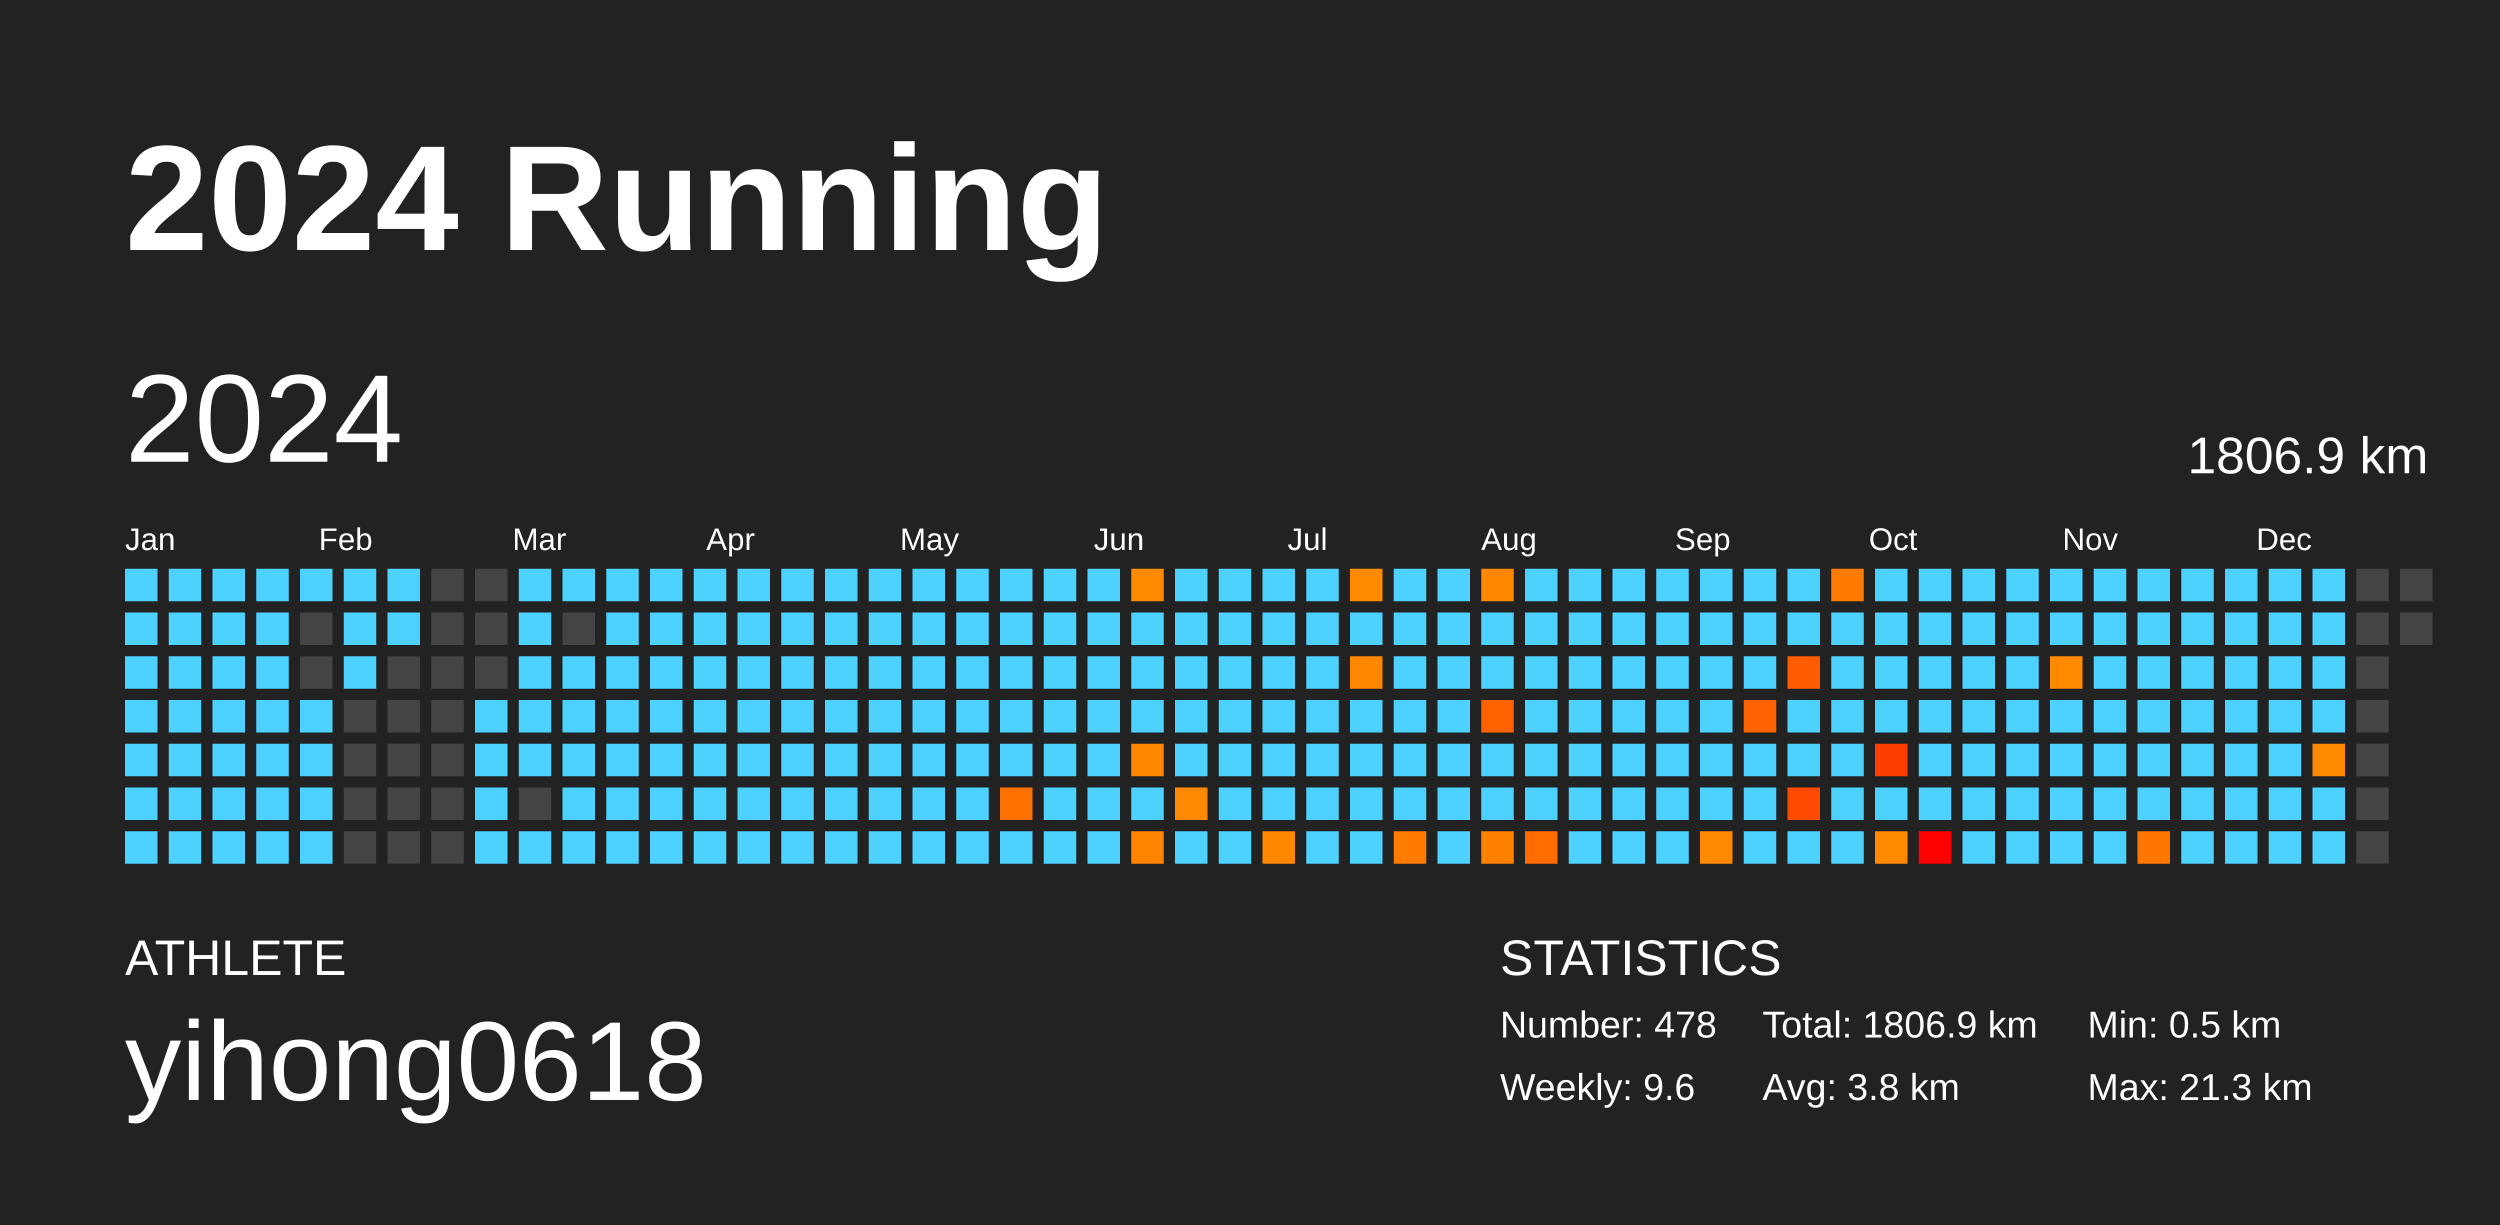
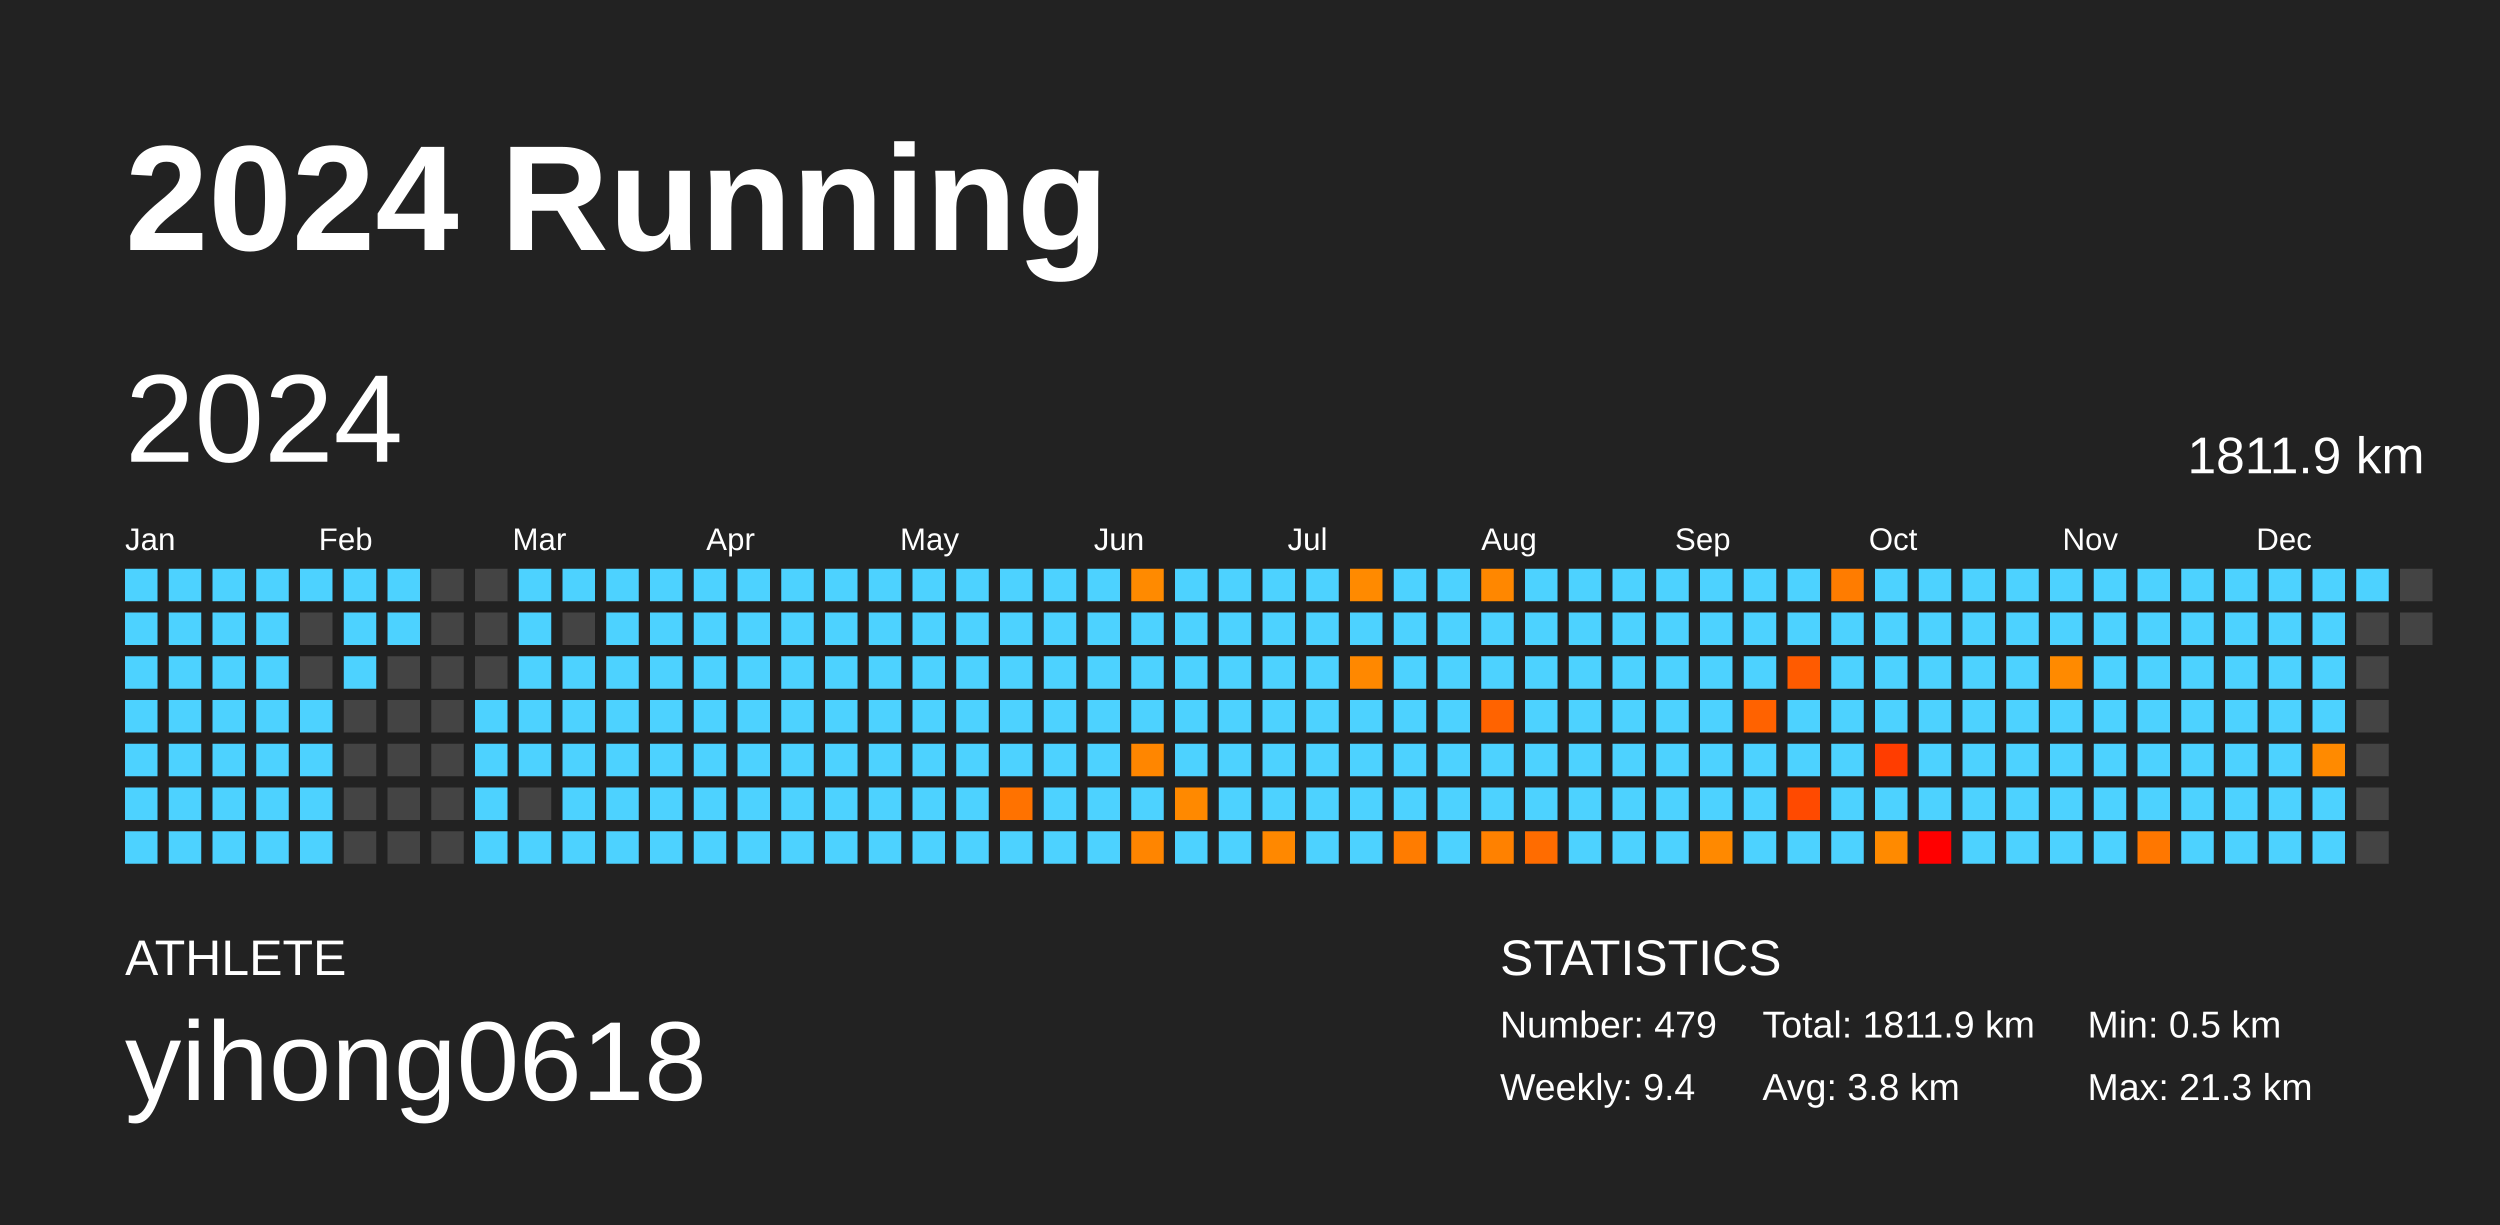
<svg xmlns="http://www.w3.org/2000/svg" baseProfile="full" height="98mm" version="1.1" viewBox="0,0,200,98" width="200mm">
  <defs />
  <rect fill="#222222" height="98" width="200" x="0" y="0" />
  <text fill="#FFFFFF" style="font-size:12px; font-family:Arial; font-weight:bold;" x="10" y="20">2024 Running</text>
  <text fill="#FFFFFF" style="font-size:4px; font-family:Arial" x="10" y="78">ATHLETE</text>
  <text fill="#FFFFFF" style="font-size:9px; font-family:Arial" x="10" y="88">yihong0618</text>
  <text fill="#FFFFFF" style="font-size:4px; font-family:Arial" x="120" y="78">STATISTICS</text>
-   <text fill="#FFFFFF" style="font-size:3px; font-family:Arial" x="120" y="83">Number: 478</text>
-   <text fill="#FFFFFF" style="font-size:3px; font-family:Arial" x="120" y="88">Weekly: 9.6</text>
-   <text fill="#FFFFFF" style="font-size:3px; font-family:Arial" x="141" y="83">Total: 1806.9 km</text>
+   <text fill="#FFFFFF" style="font-size:3px; font-family:Arial" x="120" y="83">Number: 479</text>
+   <text fill="#FFFFFF" style="font-size:3px; font-family:Arial" x="120" y="88">Weekly: 9.4</text>
+   <text fill="#FFFFFF" style="font-size:3px; font-family:Arial" x="141" y="83">Total: 1811.9 km</text>
  <text fill="#FFFFFF" style="font-size:3px; font-family:Arial" x="141" y="88">Avg: 3.8 km</text>
  <text fill="#FFFFFF" style="font-size:3px; font-family:Arial" x="167" y="83">Min: 0.5 km</text>
  <text fill="#FFFFFF" style="font-size:3px; font-family:Arial" x="167" y="88">Max: 21.3 km</text>
  <text dominant-baseline="hanging" fill="#FFFFFF" style="font-size:10.0px; font-family:Arial;" x="10" y="30">2024</text>
-   <text dominant-baseline="hanging" fill="#FFFFFF" style="font-size:4.125px; font-family:Arial;" x="175" y="35">1806.9 km</text>
+   <text dominant-baseline="hanging" fill="#FFFFFF" style="font-size:4.125px; font-family:Arial;" x="175" y="35">1811.9 km</text>
  <text fill="#FFFFFF" style="font-size:2.5px; font-family:Arial" x="10.0" y="44">Jan</text>
  <text fill="#FFFFFF" style="font-size:2.5px; font-family:Arial" x="25.5" y="44">Feb</text>
  <text fill="#FFFFFF" style="font-size:2.5px; font-family:Arial" x="41.0" y="44">Mar</text>
  <text fill="#FFFFFF" style="font-size:2.5px; font-family:Arial" x="56.5" y="44">Apr</text>
  <text fill="#FFFFFF" style="font-size:2.5px; font-family:Arial" x="72.0" y="44">May</text>
  <text fill="#FFFFFF" style="font-size:2.5px; font-family:Arial" x="87.5" y="44">Jun</text>
  <text fill="#FFFFFF" style="font-size:2.5px; font-family:Arial" x="103.0" y="44">Jul</text>
  <text fill="#FFFFFF" style="font-size:2.5px; font-family:Arial" x="118.5" y="44">Aug</text>
  <text fill="#FFFFFF" style="font-size:2.5px; font-family:Arial" x="134.0" y="44">Sep</text>
  <text fill="#FFFFFF" style="font-size:2.5px; font-family:Arial" x="149.5" y="44">Oct</text>
  <text fill="#FFFFFF" style="font-size:2.5px; font-family:Arial" x="165.0" y="44">Nov</text>
  <text fill="#FFFFFF" style="font-size:2.5px; font-family:Arial" x="180.5" y="44">Dec</text>
  <rect fill="#4dd2ff" height="2.6" width="2.6" x="10.0" y="45.5" />
  <rect fill="#4dd2ff" height="2.6" width="2.6" x="10.0" y="49.0" />
  <rect fill="#4dd2ff" height="2.6" width="2.6" x="10.0" y="52.5" />
  <rect fill="#4dd2ff" height="2.6" width="2.6" x="10.0" y="56.0" />
  <rect fill="#4dd2ff" height="2.6" width="2.6" x="10.0" y="59.5" />
  <rect fill="#4dd2ff" height="2.6" width="2.6" x="10.0" y="63.0" />
  <rect fill="#4dd2ff" height="2.6" width="2.6" x="10.0" y="66.5" />
  <rect fill="#4dd2ff" height="2.6" width="2.6" x="13.5" y="45.5" />
  <rect fill="#4dd2ff" height="2.6" width="2.6" x="13.5" y="49.0" />
  <rect fill="#4dd2ff" height="2.6" width="2.6" x="13.5" y="52.5" />
  <rect fill="#4dd2ff" height="2.6" width="2.6" x="13.5" y="56.0" />
  <rect fill="#4dd2ff" height="2.6" width="2.6" x="13.5" y="59.5" />
  <rect fill="#4dd2ff" height="2.6" width="2.6" x="13.5" y="63.0" />
  <rect fill="#4dd2ff" height="2.6" width="2.6" x="13.5" y="66.5" />
  <rect fill="#4dd2ff" height="2.6" width="2.6" x="17.0" y="45.5" />
  <rect fill="#4dd2ff" height="2.6" width="2.6" x="17.0" y="49.0" />
  <rect fill="#4dd2ff" height="2.6" width="2.6" x="17.0" y="52.5" />
  <rect fill="#4dd2ff" height="2.6" width="2.6" x="17.0" y="56.0" />
  <rect fill="#4dd2ff" height="2.6" width="2.6" x="17.0" y="59.5" />
  <rect fill="#4dd2ff" height="2.6" width="2.6" x="17.0" y="63.0" />
  <rect fill="#4dd2ff" height="2.6" width="2.6" x="17.0" y="66.5" />
  <rect fill="#4dd2ff" height="2.6" width="2.6" x="20.5" y="45.5" />
  <rect fill="#4dd2ff" height="2.6" width="2.6" x="20.5" y="49.0" />
  <rect fill="#4dd2ff" height="2.6" width="2.6" x="20.5" y="52.5" />
  <rect fill="#4dd2ff" height="2.6" width="2.6" x="20.5" y="56.0" />
  <rect fill="#4dd2ff" height="2.6" width="2.6" x="20.5" y="59.5" />
  <rect fill="#4dd2ff" height="2.6" width="2.6" x="20.5" y="63.0" />
  <rect fill="#4dd2ff" height="2.6" width="2.6" x="20.5" y="66.5" />
  <rect fill="#4dd2ff" height="2.6" width="2.6" x="24.0" y="45.5" />
  <rect fill="#444444" height="2.6" width="2.6" x="24.0" y="49.0" />
  <rect fill="#444444" height="2.6" width="2.6" x="24.0" y="52.5" />
  <rect fill="#4dd2ff" height="2.6" width="2.6" x="24.0" y="56.0" />
  <rect fill="#4dd2ff" height="2.6" width="2.6" x="24.0" y="59.5" />
  <rect fill="#4dd2ff" height="2.6" width="2.6" x="24.0" y="63.0" />
  <rect fill="#4dd2ff" height="2.6" width="2.6" x="24.0" y="66.5" />
  <rect fill="#4dd2ff" height="2.6" width="2.6" x="27.5" y="45.5" />
  <rect fill="#4dd2ff" height="2.6" width="2.6" x="27.5" y="49.0" />
  <rect fill="#4dd2ff" height="2.6" width="2.6" x="27.5" y="52.5" />
  <rect fill="#444444" height="2.6" width="2.6" x="27.5" y="56.0" />
  <rect fill="#444444" height="2.6" width="2.6" x="27.5" y="59.5" />
  <rect fill="#444444" height="2.6" width="2.6" x="27.5" y="63.0" />
  <rect fill="#444444" height="2.6" width="2.6" x="27.5" y="66.5" />
  <rect fill="#4dd2ff" height="2.6" width="2.6" x="31.0" y="45.5" />
  <rect fill="#4dd2ff" height="2.6" width="2.6" x="31.0" y="49.0" />
  <rect fill="#444444" height="2.6" width="2.6" x="31.0" y="52.5" />
  <rect fill="#444444" height="2.6" width="2.6" x="31.0" y="56.0" />
  <rect fill="#444444" height="2.6" width="2.6" x="31.0" y="59.5" />
  <rect fill="#444444" height="2.6" width="2.6" x="31.0" y="63.0" />
  <rect fill="#444444" height="2.6" width="2.6" x="31.0" y="66.5" />
  <rect fill="#444444" height="2.6" width="2.6" x="34.5" y="45.5" />
  <rect fill="#444444" height="2.6" width="2.6" x="34.5" y="49.0" />
  <rect fill="#444444" height="2.6" width="2.6" x="34.5" y="52.5" />
  <rect fill="#444444" height="2.6" width="2.6" x="34.5" y="56.0" />
  <rect fill="#444444" height="2.6" width="2.6" x="34.5" y="59.5" />
  <rect fill="#444444" height="2.6" width="2.6" x="34.5" y="63.0" />
  <rect fill="#444444" height="2.6" width="2.6" x="34.5" y="66.5" />
  <rect fill="#444444" height="2.6" width="2.6" x="38.0" y="45.5" />
  <rect fill="#444444" height="2.6" width="2.6" x="38.0" y="49.0" />
  <rect fill="#444444" height="2.6" width="2.6" x="38.0" y="52.5" />
  <rect fill="#4dd2ff" height="2.6" width="2.6" x="38.0" y="56.0" />
  <rect fill="#4dd2ff" height="2.6" width="2.6" x="38.0" y="59.5" />
  <rect fill="#4dd2ff" height="2.6" width="2.6" x="38.0" y="63.0" />
  <rect fill="#4dd2ff" height="2.6" width="2.6" x="38.0" y="66.5" />
  <rect fill="#4dd2ff" height="2.6" width="2.6" x="41.5" y="45.5" />
  <rect fill="#4dd2ff" height="2.6" width="2.6" x="41.5" y="49.0" />
  <rect fill="#4dd2ff" height="2.6" width="2.6" x="41.5" y="52.5" />
  <rect fill="#4dd2ff" height="2.6" width="2.6" x="41.5" y="56.0" />
  <rect fill="#4dd2ff" height="2.6" width="2.6" x="41.5" y="59.5" />
  <rect fill="#444444" height="2.6" width="2.6" x="41.5" y="63.0" />
  <rect fill="#4dd2ff" height="2.6" width="2.6" x="41.5" y="66.5" />
  <rect fill="#4dd2ff" height="2.6" width="2.6" x="45.0" y="45.5" />
  <rect fill="#444444" height="2.6" width="2.6" x="45.0" y="49.0" />
  <rect fill="#4dd2ff" height="2.6" width="2.6" x="45.0" y="52.5" />
  <rect fill="#4dd2ff" height="2.6" width="2.6" x="45.0" y="56.0" />
  <rect fill="#4dd2ff" height="2.6" width="2.6" x="45.0" y="59.5" />
  <rect fill="#4dd2ff" height="2.6" width="2.6" x="45.0" y="63.0" />
  <rect fill="#4dd2ff" height="2.6" width="2.6" x="45.0" y="66.5" />
  <rect fill="#4dd2ff" height="2.6" width="2.6" x="48.5" y="45.5" />
  <rect fill="#4dd2ff" height="2.6" width="2.6" x="48.5" y="49.0" />
  <rect fill="#4dd2ff" height="2.6" width="2.6" x="48.5" y="52.5" />
  <rect fill="#4dd2ff" height="2.6" width="2.6" x="48.5" y="56.0" />
  <rect fill="#4dd2ff" height="2.6" width="2.6" x="48.5" y="59.5" />
  <rect fill="#4dd2ff" height="2.6" width="2.6" x="48.5" y="63.0" />
  <rect fill="#4dd2ff" height="2.6" width="2.6" x="48.5" y="66.5" />
  <rect fill="#4dd2ff" height="2.6" width="2.6" x="52.0" y="45.5" />
  <rect fill="#4dd2ff" height="2.6" width="2.6" x="52.0" y="49.0" />
  <rect fill="#4dd2ff" height="2.6" width="2.6" x="52.0" y="52.5" />
  <rect fill="#4dd2ff" height="2.6" width="2.6" x="52.0" y="56.0" />
  <rect fill="#4dd2ff" height="2.6" width="2.6" x="52.0" y="59.5" />
  <rect fill="#4dd2ff" height="2.6" width="2.6" x="52.0" y="63.0" />
  <rect fill="#4dd2ff" height="2.6" width="2.6" x="52.0" y="66.5" />
  <rect fill="#4dd2ff" height="2.6" width="2.6" x="55.5" y="45.5" />
  <rect fill="#4dd2ff" height="2.6" width="2.6" x="55.5" y="49.0" />
  <rect fill="#4dd2ff" height="2.6" width="2.6" x="55.5" y="52.5" />
  <rect fill="#4dd2ff" height="2.6" width="2.6" x="55.5" y="56.0" />
  <rect fill="#4dd2ff" height="2.6" width="2.6" x="55.5" y="59.5" />
  <rect fill="#4dd2ff" height="2.6" width="2.6" x="55.5" y="63.0" />
  <rect fill="#4dd2ff" height="2.6" width="2.6" x="55.5" y="66.5" />
  <rect fill="#4dd2ff" height="2.6" width="2.6" x="59.0" y="45.5" />
  <rect fill="#4dd2ff" height="2.6" width="2.6" x="59.0" y="49.0" />
  <rect fill="#4dd2ff" height="2.6" width="2.6" x="59.0" y="52.5" />
  <rect fill="#4dd2ff" height="2.6" width="2.6" x="59.0" y="56.0" />
  <rect fill="#4dd2ff" height="2.6" width="2.6" x="59.0" y="59.5" />
  <rect fill="#4dd2ff" height="2.6" width="2.6" x="59.0" y="63.0" />
  <rect fill="#4dd2ff" height="2.6" width="2.6" x="59.0" y="66.5" />
  <rect fill="#4dd2ff" height="2.6" width="2.6" x="62.5" y="45.5" />
  <rect fill="#4dd2ff" height="2.6" width="2.6" x="62.5" y="49.0" />
  <rect fill="#4dd2ff" height="2.6" width="2.6" x="62.5" y="52.5" />
  <rect fill="#4dd2ff" height="2.6" width="2.6" x="62.5" y="56.0" />
  <rect fill="#4dd2ff" height="2.6" width="2.6" x="62.5" y="59.5" />
  <rect fill="#4dd2ff" height="2.6" width="2.6" x="62.5" y="63.0" />
  <rect fill="#4dd2ff" height="2.6" width="2.6" x="62.5" y="66.5" />
  <rect fill="#4dd2ff" height="2.6" width="2.6" x="66.0" y="45.5" />
  <rect fill="#4dd2ff" height="2.6" width="2.6" x="66.0" y="49.0" />
  <rect fill="#4dd2ff" height="2.6" width="2.6" x="66.0" y="52.5" />
  <rect fill="#4dd2ff" height="2.6" width="2.6" x="66.0" y="56.0" />
  <rect fill="#4dd2ff" height="2.6" width="2.6" x="66.0" y="59.5" />
  <rect fill="#4dd2ff" height="2.6" width="2.6" x="66.0" y="63.0" />
  <rect fill="#4dd2ff" height="2.6" width="2.6" x="66.0" y="66.5" />
  <rect fill="#4dd2ff" height="2.6" width="2.6" x="69.5" y="45.5" />
  <rect fill="#4dd2ff" height="2.6" width="2.6" x="69.5" y="49.0" />
  <rect fill="#4dd2ff" height="2.6" width="2.6" x="69.5" y="52.5" />
  <rect fill="#4dd2ff" height="2.6" width="2.6" x="69.5" y="56.0" />
  <rect fill="#4dd2ff" height="2.6" width="2.6" x="69.5" y="59.5" />
  <rect fill="#4dd2ff" height="2.6" width="2.6" x="69.5" y="63.0" />
  <rect fill="#4dd2ff" height="2.6" width="2.6" x="69.5" y="66.5" />
  <rect fill="#4dd2ff" height="2.6" width="2.6" x="73.0" y="45.5" />
  <rect fill="#4dd2ff" height="2.6" width="2.6" x="73.0" y="49.0" />
  <rect fill="#4dd2ff" height="2.6" width="2.6" x="73.0" y="52.5" />
  <rect fill="#4dd2ff" height="2.6" width="2.6" x="73.0" y="56.0" />
  <rect fill="#4dd2ff" height="2.6" width="2.6" x="73.0" y="59.5" />
  <rect fill="#4dd2ff" height="2.6" width="2.6" x="73.0" y="63.0" />
  <rect fill="#4dd2ff" height="2.6" width="2.6" x="73.0" y="66.5" />
  <rect fill="#4dd2ff" height="2.6" width="2.6" x="76.5" y="45.5" />
  <rect fill="#4dd2ff" height="2.6" width="2.6" x="76.5" y="49.0" />
  <rect fill="#4dd2ff" height="2.6" width="2.6" x="76.5" y="52.5" />
  <rect fill="#4dd2ff" height="2.6" width="2.6" x="76.5" y="56.0" />
  <rect fill="#4dd2ff" height="2.6" width="2.6" x="76.5" y="59.5" />
  <rect fill="#4dd2ff" height="2.6" width="2.6" x="76.5" y="63.0" />
  <rect fill="#4dd2ff" height="2.6" width="2.6" x="76.5" y="66.5" />
  <rect fill="#4dd2ff" height="2.6" width="2.6" x="80.0" y="45.5" />
  <rect fill="#4dd2ff" height="2.6" width="2.6" x="80.0" y="49.0" />
  <rect fill="#4dd2ff" height="2.6" width="2.6" x="80.0" y="52.5" />
  <rect fill="#4dd2ff" height="2.6" width="2.6" x="80.0" y="56.0" />
  <rect fill="#4dd2ff" height="2.6" width="2.6" x="80.0" y="59.5" />
  <rect fill="#ff7200" height="2.6" width="2.6" x="80.0" y="63.0" />
  <rect fill="#4dd2ff" height="2.6" width="2.6" x="80.0" y="66.5" />
  <rect fill="#4dd2ff" height="2.6" width="2.6" x="83.5" y="45.5" />
  <rect fill="#4dd2ff" height="2.6" width="2.6" x="83.5" y="49.0" />
  <rect fill="#4dd2ff" height="2.6" width="2.6" x="83.5" y="52.5" />
  <rect fill="#4dd2ff" height="2.6" width="2.6" x="83.5" y="56.0" />
  <rect fill="#4dd2ff" height="2.6" width="2.6" x="83.5" y="59.5" />
  <rect fill="#4dd2ff" height="2.6" width="2.6" x="83.5" y="63.0" />
  <rect fill="#4dd2ff" height="2.6" width="2.6" x="83.5" y="66.5" />
  <rect fill="#4dd2ff" height="2.6" width="2.6" x="87.0" y="45.5" />
  <rect fill="#4dd2ff" height="2.6" width="2.6" x="87.0" y="49.0" />
  <rect fill="#4dd2ff" height="2.6" width="2.6" x="87.0" y="52.5" />
  <rect fill="#4dd2ff" height="2.6" width="2.6" x="87.0" y="56.0" />
  <rect fill="#4dd2ff" height="2.6" width="2.6" x="87.0" y="59.5" />
  <rect fill="#4dd2ff" height="2.6" width="2.6" x="87.0" y="63.0" />
  <rect fill="#4dd2ff" height="2.6" width="2.6" x="87.0" y="66.5" />
  <rect fill="#ff8a00" height="2.6" width="2.6" x="90.5" y="45.5" />
  <rect fill="#4dd2ff" height="2.6" width="2.6" x="90.5" y="49.0" />
  <rect fill="#4dd2ff" height="2.6" width="2.6" x="90.5" y="52.5" />
  <rect fill="#4dd2ff" height="2.6" width="2.6" x="90.5" y="56.0" />
  <rect fill="#ff8600" height="2.6" width="2.6" x="90.5" y="59.5" />
  <rect fill="#4dd2ff" height="2.6" width="2.6" x="90.5" y="63.0" />
  <rect fill="#ff8500" height="2.6" width="2.6" x="90.5" y="66.5" />
  <rect fill="#4dd2ff" height="2.6" width="2.6" x="94.0" y="45.5" />
  <rect fill="#4dd2ff" height="2.6" width="2.6" x="94.0" y="49.0" />
  <rect fill="#4dd2ff" height="2.6" width="2.6" x="94.0" y="52.5" />
  <rect fill="#4dd2ff" height="2.6" width="2.6" x="94.0" y="56.0" />
  <rect fill="#4dd2ff" height="2.6" width="2.6" x="94.0" y="59.5" />
  <rect fill="#ff8900" height="2.6" width="2.6" x="94.0" y="63.0" />
  <rect fill="#4dd2ff" height="2.6" width="2.6" x="94.0" y="66.5" />
  <rect fill="#4dd2ff" height="2.6" width="2.6" x="97.5" y="45.5" />
  <rect fill="#4dd2ff" height="2.6" width="2.6" x="97.5" y="49.0" />
  <rect fill="#4dd2ff" height="2.6" width="2.6" x="97.5" y="52.5" />
  <rect fill="#4dd2ff" height="2.6" width="2.6" x="97.5" y="56.0" />
  <rect fill="#4dd2ff" height="2.6" width="2.6" x="97.5" y="59.5" />
  <rect fill="#4dd2ff" height="2.6" width="2.6" x="97.5" y="63.0" />
  <rect fill="#4dd2ff" height="2.6" width="2.6" x="97.5" y="66.5" />
  <rect fill="#4dd2ff" height="2.6" width="2.6" x="101.0" y="45.5" />
  <rect fill="#4dd2ff" height="2.6" width="2.6" x="101.0" y="49.0" />
  <rect fill="#4dd2ff" height="2.6" width="2.6" x="101.0" y="52.5" />
  <rect fill="#4dd2ff" height="2.6" width="2.6" x="101.0" y="56.0" />
  <rect fill="#4dd2ff" height="2.6" width="2.6" x="101.0" y="59.5" />
  <rect fill="#4dd2ff" height="2.6" width="2.6" x="101.0" y="63.0" />
  <rect fill="#ff8800" height="2.6" width="2.6" x="101.0" y="66.5" />
  <rect fill="#4dd2ff" height="2.6" width="2.6" x="104.5" y="45.5" />
  <rect fill="#4dd2ff" height="2.6" width="2.6" x="104.5" y="49.0" />
  <rect fill="#4dd2ff" height="2.6" width="2.6" x="104.5" y="52.5" />
  <rect fill="#4dd2ff" height="2.6" width="2.6" x="104.5" y="56.0" />
  <rect fill="#4dd2ff" height="2.6" width="2.6" x="104.5" y="59.5" />
  <rect fill="#4dd2ff" height="2.6" width="2.6" x="104.5" y="63.0" />
  <rect fill="#4dd2ff" height="2.6" width="2.6" x="104.5" y="66.5" />
  <rect fill="#ff8a00" height="2.6" width="2.6" x="108.0" y="45.5" />
  <rect fill="#4dd2ff" height="2.6" width="2.6" x="108.0" y="49.0" />
  <rect fill="#ff8800" height="2.6" width="2.6" x="108.0" y="52.5" />
  <rect fill="#4dd2ff" height="2.6" width="2.6" x="108.0" y="56.0" />
  <rect fill="#4dd2ff" height="2.6" width="2.6" x="108.0" y="59.5" />
  <rect fill="#4dd2ff" height="2.6" width="2.6" x="108.0" y="63.0" />
  <rect fill="#4dd2ff" height="2.6" width="2.6" x="108.0" y="66.5" />
  <rect fill="#4dd2ff" height="2.6" width="2.6" x="111.5" y="45.5" />
  <rect fill="#4dd2ff" height="2.6" width="2.6" x="111.5" y="49.0" />
  <rect fill="#4dd2ff" height="2.6" width="2.6" x="111.5" y="52.5" />
  <rect fill="#4dd2ff" height="2.6" width="2.6" x="111.5" y="56.0" />
  <rect fill="#4dd2ff" height="2.6" width="2.6" x="111.5" y="59.5" />
  <rect fill="#4dd2ff" height="2.6" width="2.6" x="111.5" y="63.0" />
  <rect fill="#ff7c00" height="2.6" width="2.6" x="111.5" y="66.5" />
  <rect fill="#4dd2ff" height="2.6" width="2.6" x="115.0" y="45.5" />
  <rect fill="#4dd2ff" height="2.6" width="2.6" x="115.0" y="49.0" />
  <rect fill="#4dd2ff" height="2.6" width="2.6" x="115.0" y="52.5" />
  <rect fill="#4dd2ff" height="2.6" width="2.6" x="115.0" y="56.0" />
  <rect fill="#4dd2ff" height="2.6" width="2.6" x="115.0" y="59.5" />
  <rect fill="#4dd2ff" height="2.6" width="2.6" x="115.0" y="63.0" />
  <rect fill="#4dd2ff" height="2.6" width="2.6" x="115.0" y="66.5" />
  <rect fill="#ff8700" height="2.6" width="2.6" x="118.5" y="45.5" />
  <rect fill="#4dd2ff" height="2.6" width="2.6" x="118.5" y="49.0" />
  <rect fill="#4dd2ff" height="2.6" width="2.6" x="118.5" y="52.5" />
  <rect fill="#ff6300" height="2.6" width="2.6" x="118.5" y="56.0" />
  <rect fill="#4dd2ff" height="2.6" width="2.6" x="118.5" y="59.5" />
  <rect fill="#4dd2ff" height="2.6" width="2.6" x="118.5" y="63.0" />
  <rect fill="#ff8100" height="2.6" width="2.6" x="118.5" y="66.5" />
  <rect fill="#4dd2ff" height="2.6" width="2.6" x="122.0" y="45.5" />
  <rect fill="#4dd2ff" height="2.6" width="2.6" x="122.0" y="49.0" />
  <rect fill="#4dd2ff" height="2.6" width="2.6" x="122.0" y="52.5" />
  <rect fill="#4dd2ff" height="2.6" width="2.6" x="122.0" y="56.0" />
  <rect fill="#4dd2ff" height="2.6" width="2.6" x="122.0" y="59.5" />
  <rect fill="#4dd2ff" height="2.6" width="2.6" x="122.0" y="63.0" />
  <rect fill="#ff6c00" height="2.6" width="2.6" x="122.0" y="66.5" />
  <rect fill="#4dd2ff" height="2.6" width="2.6" x="125.5" y="45.5" />
  <rect fill="#4dd2ff" height="2.6" width="2.6" x="125.5" y="49.0" />
  <rect fill="#4dd2ff" height="2.6" width="2.6" x="125.5" y="52.5" />
  <rect fill="#4dd2ff" height="2.6" width="2.6" x="125.5" y="56.0" />
  <rect fill="#4dd2ff" height="2.6" width="2.6" x="125.5" y="59.5" />
  <rect fill="#4dd2ff" height="2.6" width="2.6" x="125.5" y="63.0" />
  <rect fill="#4dd2ff" height="2.6" width="2.6" x="125.5" y="66.5" />
  <rect fill="#4dd2ff" height="2.6" width="2.6" x="129.0" y="45.5" />
  <rect fill="#4dd2ff" height="2.6" width="2.6" x="129.0" y="49.0" />
  <rect fill="#4dd2ff" height="2.6" width="2.6" x="129.0" y="52.5" />
  <rect fill="#4dd2ff" height="2.6" width="2.6" x="129.0" y="56.0" />
  <rect fill="#4dd2ff" height="2.6" width="2.6" x="129.0" y="59.5" />
  <rect fill="#4dd2ff" height="2.6" width="2.6" x="129.0" y="63.0" />
  <rect fill="#4dd2ff" height="2.6" width="2.6" x="129.0" y="66.5" />
  <rect fill="#4dd2ff" height="2.6" width="2.6" x="132.5" y="45.5" />
  <rect fill="#4dd2ff" height="2.6" width="2.6" x="132.5" y="49.0" />
  <rect fill="#4dd2ff" height="2.6" width="2.6" x="132.5" y="52.5" />
  <rect fill="#4dd2ff" height="2.6" width="2.6" x="132.5" y="56.0" />
  <rect fill="#4dd2ff" height="2.6" width="2.6" x="132.5" y="59.5" />
  <rect fill="#4dd2ff" height="2.6" width="2.6" x="132.5" y="63.0" />
  <rect fill="#4dd2ff" height="2.6" width="2.6" x="132.5" y="66.5" />
  <rect fill="#4dd2ff" height="2.6" width="2.6" x="136.0" y="45.5" />
  <rect fill="#4dd2ff" height="2.6" width="2.6" x="136.0" y="49.0" />
  <rect fill="#4dd2ff" height="2.6" width="2.6" x="136.0" y="52.5" />
  <rect fill="#4dd2ff" height="2.6" width="2.6" x="136.0" y="56.0" />
  <rect fill="#4dd2ff" height="2.6" width="2.6" x="136.0" y="59.5" />
  <rect fill="#4dd2ff" height="2.6" width="2.6" x="136.0" y="63.0" />
  <rect fill="#ff8900" height="2.6" width="2.6" x="136.0" y="66.5" />
  <rect fill="#4dd2ff" height="2.6" width="2.6" x="139.5" y="45.5" />
  <rect fill="#4dd2ff" height="2.6" width="2.6" x="139.5" y="49.0" />
  <rect fill="#4dd2ff" height="2.6" width="2.6" x="139.5" y="52.5" />
  <rect fill="#ff6200" height="2.6" width="2.6" x="139.5" y="56.0" />
  <rect fill="#4dd2ff" height="2.6" width="2.6" x="139.5" y="59.5" />
  <rect fill="#4dd2ff" height="2.6" width="2.6" x="139.5" y="63.0" />
  <rect fill="#4dd2ff" height="2.6" width="2.6" x="139.5" y="66.5" />
  <rect fill="#4dd2ff" height="2.6" width="2.6" x="143.0" y="45.5" />
  <rect fill="#4dd2ff" height="2.6" width="2.6" x="143.0" y="49.0" />
  <rect fill="#ff5b00" height="2.6" width="2.6" x="143.0" y="52.5" />
  <rect fill="#4dd2ff" height="2.6" width="2.6" x="143.0" y="56.0" />
  <rect fill="#4dd2ff" height="2.6" width="2.6" x="143.0" y="59.5" />
  <rect fill="#ff4a00" height="2.6" width="2.6" x="143.0" y="63.0" />
  <rect fill="#4dd2ff" height="2.6" width="2.6" x="143.0" y="66.5" />
  <rect fill="#ff7c00" height="2.6" width="2.6" x="146.5" y="45.5" />
  <rect fill="#4dd2ff" height="2.6" width="2.6" x="146.5" y="49.0" />
  <rect fill="#4dd2ff" height="2.6" width="2.6" x="146.5" y="52.5" />
  <rect fill="#4dd2ff" height="2.6" width="2.6" x="146.5" y="56.0" />
  <rect fill="#4dd2ff" height="2.6" width="2.6" x="146.5" y="59.5" />
  <rect fill="#4dd2ff" height="2.6" width="2.6" x="146.5" y="63.0" />
  <rect fill="#4dd2ff" height="2.6" width="2.6" x="146.5" y="66.5" />
  <rect fill="#4dd2ff" height="2.6" width="2.6" x="150.0" y="45.5" />
  <rect fill="#4dd2ff" height="2.6" width="2.6" x="150.0" y="49.0" />
  <rect fill="#4dd2ff" height="2.6" width="2.6" x="150.0" y="52.5" />
  <rect fill="#4dd2ff" height="2.6" width="2.6" x="150.0" y="56.0" />
  <rect fill="#ff3d00" height="2.6" width="2.6" x="150.0" y="59.5" />
  <rect fill="#4dd2ff" height="2.6" width="2.6" x="150.0" y="63.0" />
  <rect fill="#ff8a00" height="2.6" width="2.6" x="150.0" y="66.5" />
  <rect fill="#4dd2ff" height="2.6" width="2.6" x="153.5" y="45.5" />
  <rect fill="#4dd2ff" height="2.6" width="2.6" x="153.5" y="49.0" />
  <rect fill="#4dd2ff" height="2.6" width="2.6" x="153.5" y="52.5" />
  <rect fill="#4dd2ff" height="2.6" width="2.6" x="153.5" y="56.0" />
  <rect fill="#4dd2ff" height="2.6" width="2.6" x="153.5" y="59.5" />
  <rect fill="#4dd2ff" height="2.6" width="2.6" x="153.5" y="63.0" />
  <rect fill="red" height="2.6" width="2.6" x="153.5" y="66.5" />
  <rect fill="#4dd2ff" height="2.6" width="2.6" x="157.0" y="45.5" />
  <rect fill="#4dd2ff" height="2.6" width="2.6" x="157.0" y="49.0" />
  <rect fill="#4dd2ff" height="2.6" width="2.6" x="157.0" y="52.5" />
  <rect fill="#4dd2ff" height="2.6" width="2.6" x="157.0" y="56.0" />
  <rect fill="#4dd2ff" height="2.6" width="2.6" x="157.0" y="59.5" />
  <rect fill="#4dd2ff" height="2.6" width="2.6" x="157.0" y="63.0" />
  <rect fill="#4dd2ff" height="2.6" width="2.6" x="157.0" y="66.5" />
  <rect fill="#4dd2ff" height="2.6" width="2.6" x="160.5" y="45.5" />
  <rect fill="#4dd2ff" height="2.6" width="2.6" x="160.5" y="49.0" />
  <rect fill="#4dd2ff" height="2.6" width="2.6" x="160.5" y="52.5" />
  <rect fill="#4dd2ff" height="2.6" width="2.6" x="160.5" y="56.0" />
  <rect fill="#4dd2ff" height="2.6" width="2.6" x="160.5" y="59.5" />
  <rect fill="#4dd2ff" height="2.6" width="2.6" x="160.5" y="63.0" />
  <rect fill="#4dd2ff" height="2.6" width="2.6" x="160.5" y="66.5" />
  <rect fill="#4dd2ff" height="2.6" width="2.6" x="164.0" y="45.5" />
  <rect fill="#4dd2ff" height="2.6" width="2.6" x="164.0" y="49.0" />
  <rect fill="#ff8a00" height="2.6" width="2.6" x="164.0" y="52.5" />
  <rect fill="#4dd2ff" height="2.6" width="2.6" x="164.0" y="56.0" />
  <rect fill="#4dd2ff" height="2.6" width="2.6" x="164.0" y="59.5" />
  <rect fill="#4dd2ff" height="2.6" width="2.6" x="164.0" y="63.0" />
  <rect fill="#4dd2ff" height="2.6" width="2.6" x="164.0" y="66.5" />
  <rect fill="#4dd2ff" height="2.6" width="2.6" x="167.5" y="45.5" />
  <rect fill="#4dd2ff" height="2.6" width="2.6" x="167.5" y="49.0" />
  <rect fill="#4dd2ff" height="2.6" width="2.6" x="167.5" y="52.5" />
  <rect fill="#4dd2ff" height="2.6" width="2.6" x="167.5" y="56.0" />
  <rect fill="#4dd2ff" height="2.6" width="2.6" x="167.5" y="59.5" />
  <rect fill="#4dd2ff" height="2.6" width="2.6" x="167.5" y="63.0" />
  <rect fill="#4dd2ff" height="2.6" width="2.6" x="167.5" y="66.5" />
  <rect fill="#4dd2ff" height="2.6" width="2.6" x="171.0" y="45.5" />
  <rect fill="#4dd2ff" height="2.6" width="2.6" x="171.0" y="49.0" />
  <rect fill="#4dd2ff" height="2.6" width="2.6" x="171.0" y="52.5" />
  <rect fill="#4dd2ff" height="2.6" width="2.6" x="171.0" y="56.0" />
  <rect fill="#4dd2ff" height="2.6" width="2.6" x="171.0" y="59.5" />
  <rect fill="#4dd2ff" height="2.6" width="2.6" x="171.0" y="63.0" />
  <rect fill="#ff7700" height="2.6" width="2.6" x="171.0" y="66.5" />
  <rect fill="#4dd2ff" height="2.6" width="2.6" x="174.5" y="45.5" />
  <rect fill="#4dd2ff" height="2.6" width="2.6" x="174.5" y="49.0" />
  <rect fill="#4dd2ff" height="2.6" width="2.6" x="174.5" y="52.5" />
  <rect fill="#4dd2ff" height="2.6" width="2.6" x="174.5" y="56.0" />
  <rect fill="#4dd2ff" height="2.6" width="2.6" x="174.5" y="59.5" />
  <rect fill="#4dd2ff" height="2.6" width="2.6" x="174.5" y="63.0" />
  <rect fill="#4dd2ff" height="2.6" width="2.6" x="174.5" y="66.5" />
  <rect fill="#4dd2ff" height="2.6" width="2.6" x="178.0" y="45.5" />
  <rect fill="#4dd2ff" height="2.6" width="2.6" x="178.0" y="49.0" />
  <rect fill="#4dd2ff" height="2.6" width="2.6" x="178.0" y="52.5" />
  <rect fill="#4dd2ff" height="2.6" width="2.6" x="178.0" y="56.0" />
  <rect fill="#4dd2ff" height="2.6" width="2.6" x="178.0" y="59.5" />
  <rect fill="#4dd2ff" height="2.6" width="2.6" x="178.0" y="63.0" />
  <rect fill="#4dd2ff" height="2.6" width="2.6" x="178.0" y="66.5" />
  <rect fill="#4dd2ff" height="2.6" width="2.6" x="181.5" y="45.5" />
  <rect fill="#4dd2ff" height="2.6" width="2.6" x="181.5" y="49.0" />
  <rect fill="#4dd2ff" height="2.6" width="2.6" x="181.5" y="52.5" />
  <rect fill="#4dd2ff" height="2.6" width="2.6" x="181.5" y="56.0" />
  <rect fill="#4dd2ff" height="2.6" width="2.6" x="181.5" y="59.5" />
  <rect fill="#4dd2ff" height="2.6" width="2.6" x="181.5" y="63.0" />
  <rect fill="#4dd2ff" height="2.6" width="2.6" x="181.5" y="66.5" />
  <rect fill="#4dd2ff" height="2.6" width="2.6" x="185.0" y="45.5" />
  <rect fill="#4dd2ff" height="2.6" width="2.6" x="185.0" y="49.0" />
  <rect fill="#4dd2ff" height="2.6" width="2.6" x="185.0" y="52.5" />
  <rect fill="#4dd2ff" height="2.6" width="2.6" x="185.0" y="56.0" />
  <rect fill="#ff8a00" height="2.6" width="2.6" x="185.0" y="59.5" />
  <rect fill="#4dd2ff" height="2.6" width="2.6" x="185.0" y="63.0" />
  <rect fill="#4dd2ff" height="2.6" width="2.6" x="185.0" y="66.5" />
-   <rect fill="#444444" height="2.6" width="2.6" x="188.5" y="45.5" />
+   <rect fill="#4dd2ff" height="2.6" width="2.6" x="188.5" y="45.5" />
  <rect fill="#444444" height="2.6" width="2.6" x="188.5" y="49.0" />
  <rect fill="#444444" height="2.6" width="2.6" x="188.5" y="52.5" />
  <rect fill="#444444" height="2.6" width="2.6" x="188.5" y="56.0" />
  <rect fill="#444444" height="2.6" width="2.6" x="188.5" y="59.5" />
  <rect fill="#444444" height="2.6" width="2.6" x="188.5" y="63.0" />
  <rect fill="#444444" height="2.6" width="2.6" x="188.5" y="66.5" />
  <rect fill="#444444" height="2.6" width="2.6" x="192.0" y="45.5" />
  <rect fill="#444444" height="2.6" width="2.6" x="192.0" y="49.0" />
</svg>
